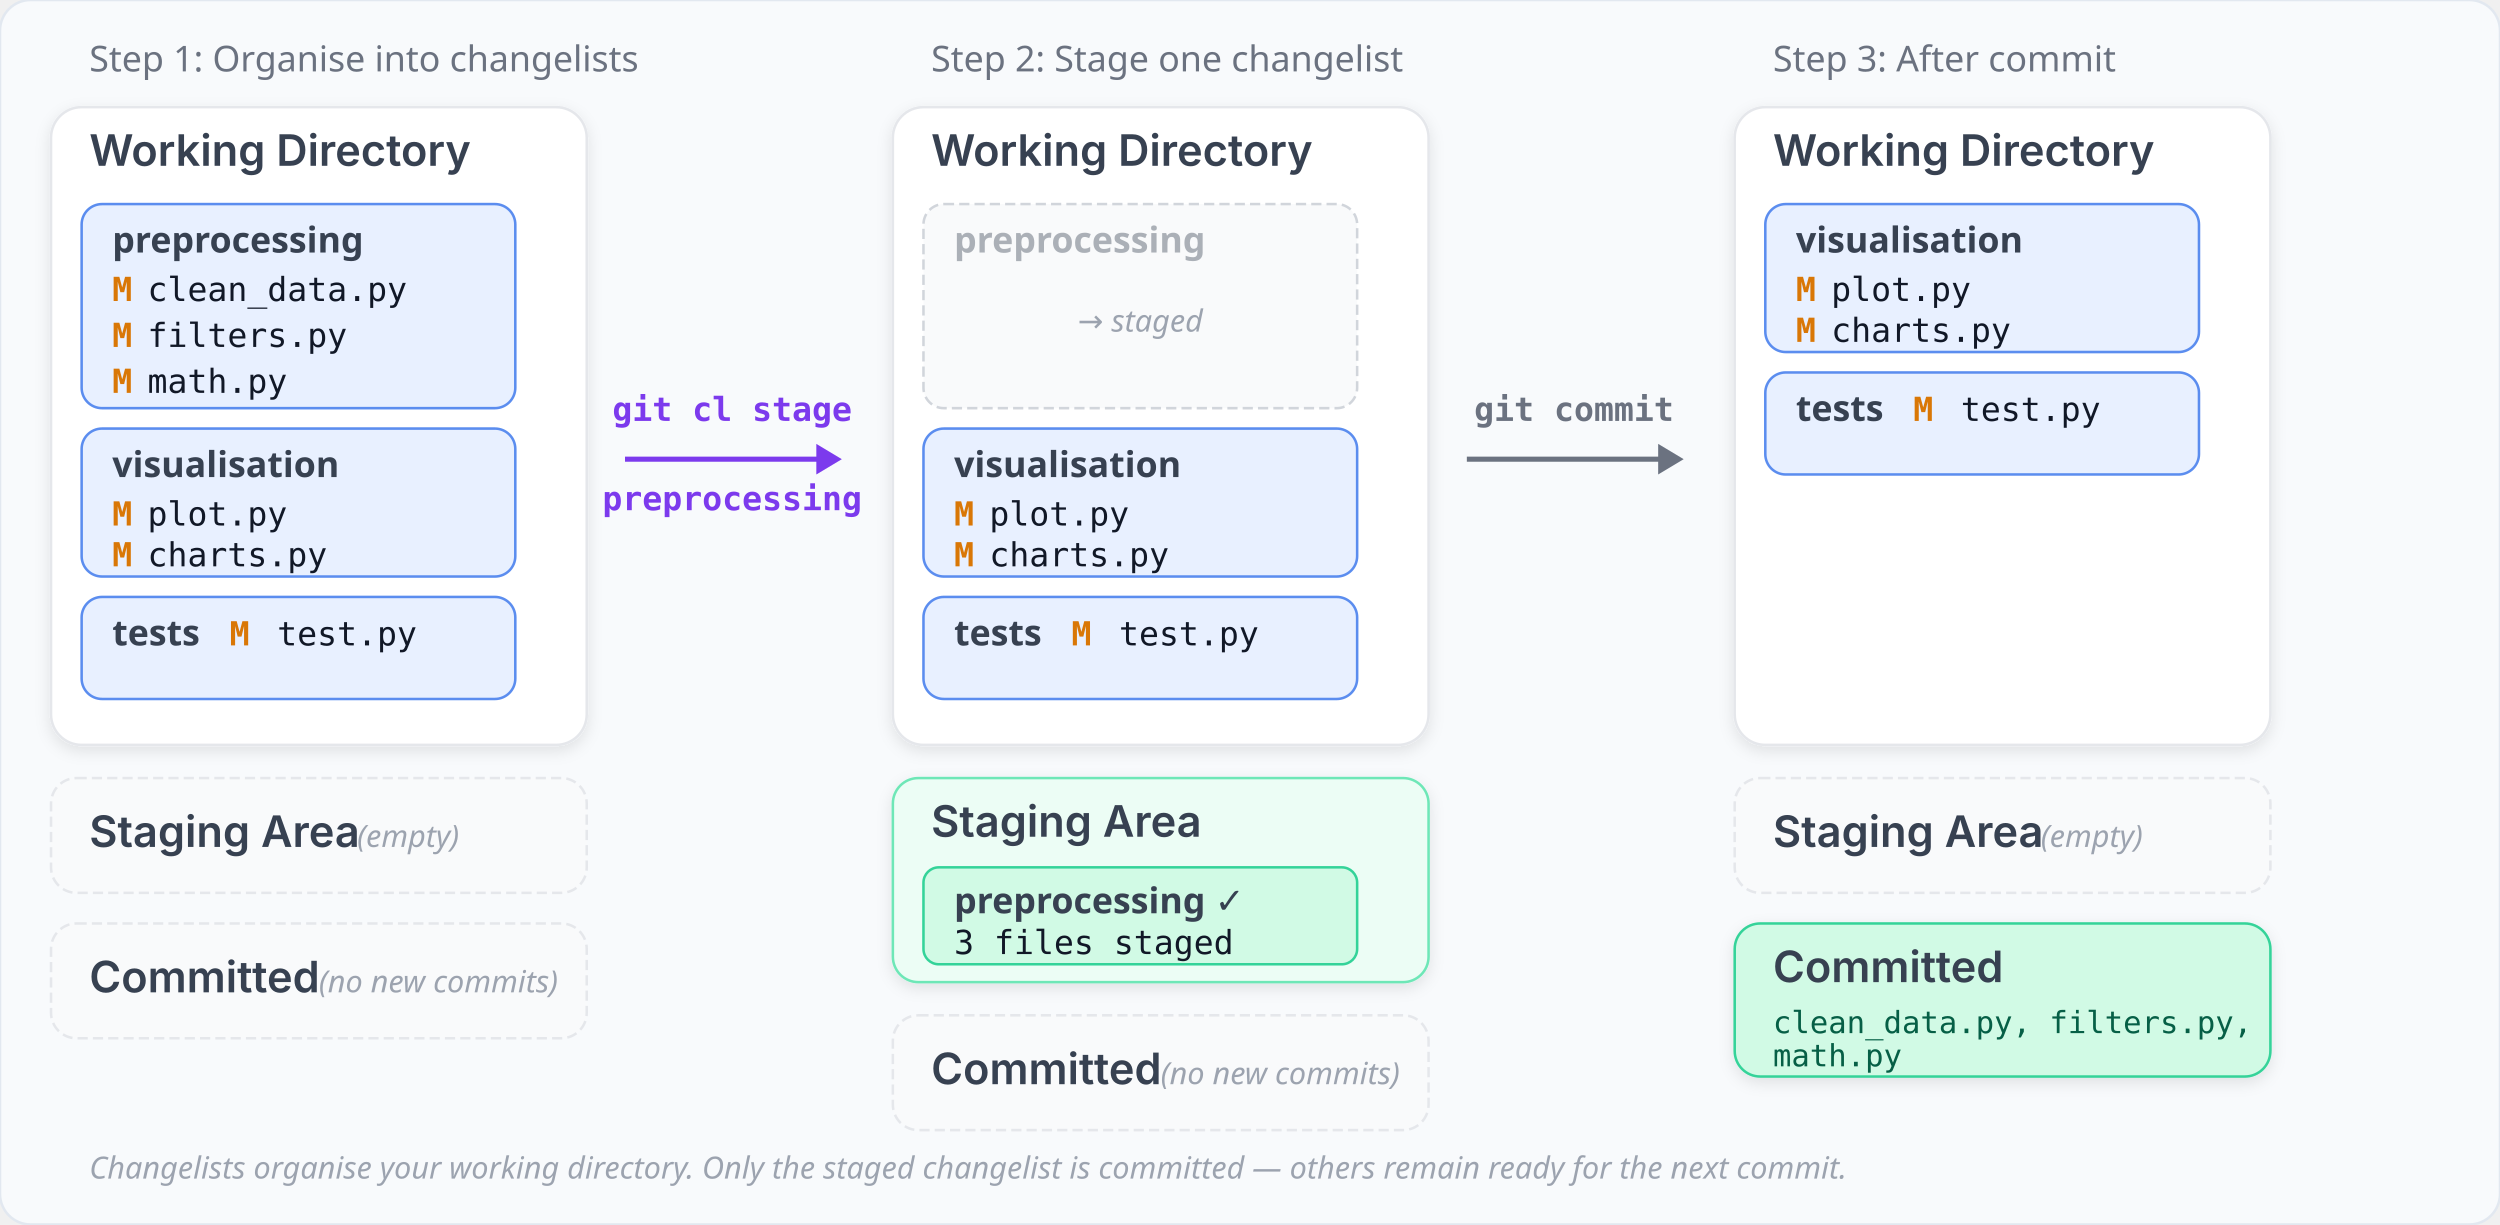
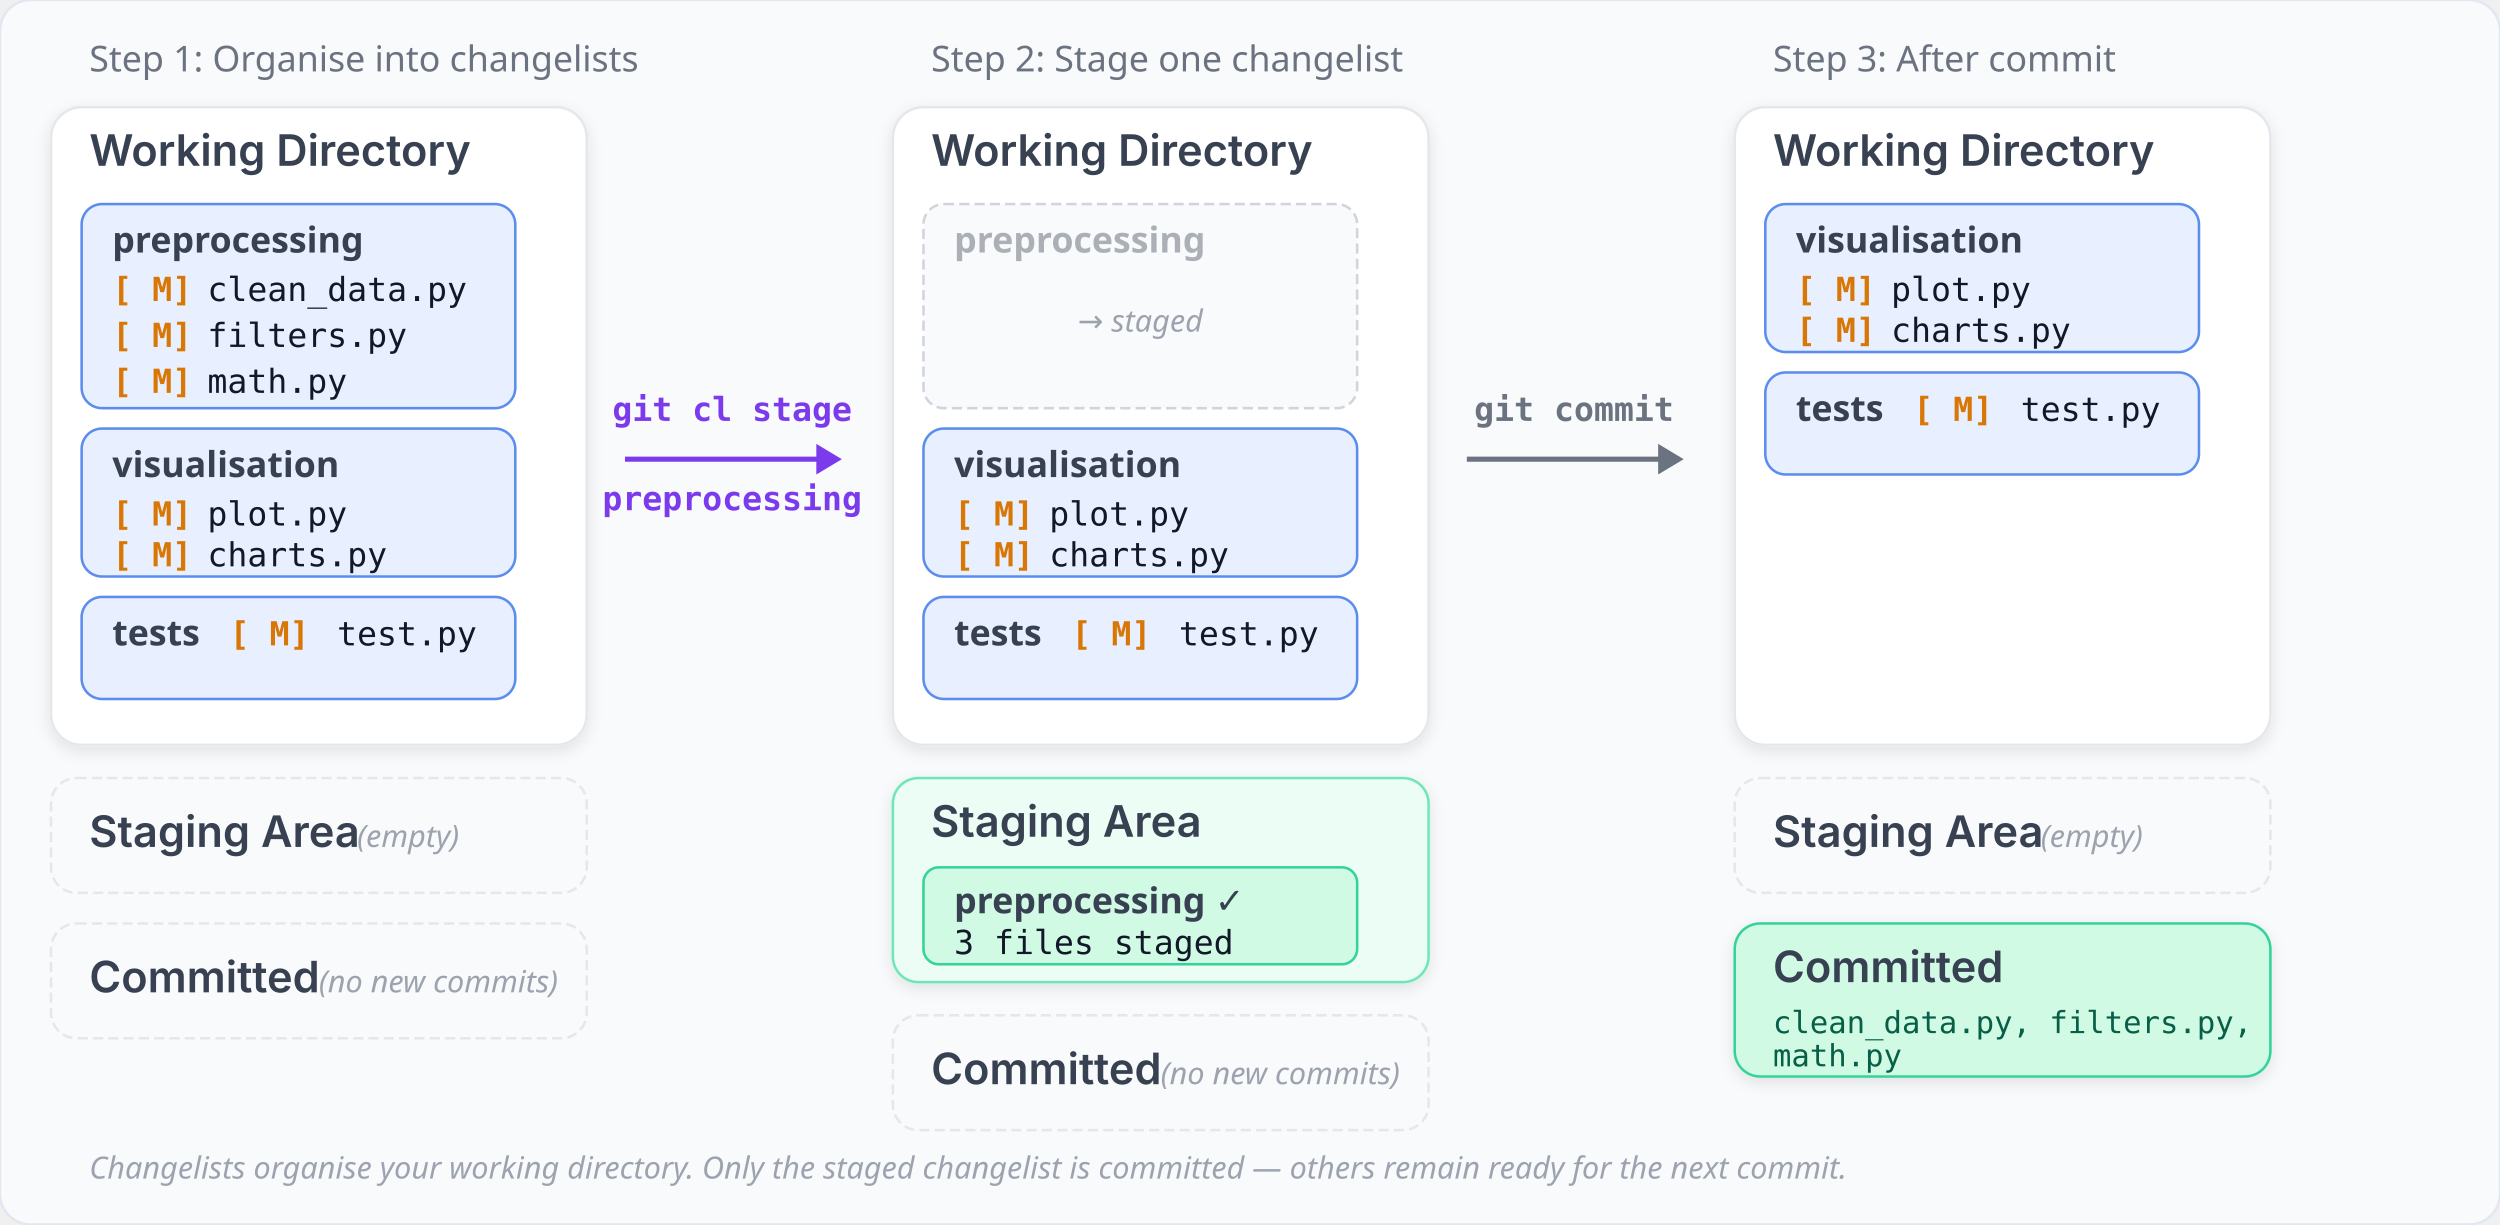
<svg xmlns="http://www.w3.org/2000/svg" viewBox="0 0 980 480" width="980" height="480">
  <style>
    .heading {
      font-family: system-ui, -apple-system, BlinkMacSystemFont, "Segoe UI", sans-serif;
      font-size: 17px;
      font-weight: 600;
      fill: #374151;
    }

    .step-label {
      font-family: system-ui, sans-serif;
      font-size: 14px;
      fill: #6b7280;
      font-weight: 500;
    }

    .label {
      font-family: system-ui, sans-serif;
      font-size: 14px;
      fill: #374151;
      font-weight: 600;
    }

    .file {
      font-family: ui-monospace, SFMono-Regular, Menlo, Consolas, monospace;
      font-size: 13px;
      fill: #111827;
    }

    .status-m {
      font-family: ui-monospace, SFMono-Regular, Menlo, Consolas, monospace;
      font-size: 13px;
      fill: #d97706;
      font-weight: 600;
    }

    .cmd {
      font-family: ui-monospace, SFMono-Regular, Menlo, Consolas, monospace;
      font-size: 13px;
      fill: #7c3aed;
      font-weight: 600;
    }

    .cmd-grey {
      font-family: ui-monospace, SFMono-Regular, Menlo, Consolas, monospace;
      font-size: 13px;
      fill: #6b7280;
      font-weight: 600;
    }

    .commit-file {
      font-family: ui-monospace, SFMono-Regular, Menlo, Consolas, monospace;
      font-size: 12px;
      fill: #065f46;
    }

    .empty-label {
      font-family: system-ui, sans-serif;
      font-size: 12px;
      fill: #9ca3af;
      font-style: italic;
    }

    .muted {
      opacity: 0.4;
    }

    .muted-text {
      font-family: system-ui, sans-serif;
      font-size: 12px;
      fill: #9ca3af;
      font-style: italic;
    }
  </style>
  <defs>
    <filter id="shadow" x="-20%" y="-20%" width="140%" height="140%">
      <feDropShadow dx="0" dy="2" stdDeviation="3" flood-color="#000" flood-opacity="0.1" />
    </filter>
  </defs>
  <rect x="0" y="0" width="980" height="480" rx="12" fill="#f8fafc" stroke="#e2e8f0" stroke-width="1" />
  <text x="35" y="28" class="step-label">Step 1: Organise into changelists</text>
  <rect x="20" y="42" width="210" height="250" rx="12" fill="#ffffff" stroke="#e5e7eb" filter="url(#shadow)" />
  <text x="35" y="65" class="heading">Working Directory</text>
  <rect x="32" y="80" width="170" height="80" rx="8" fill="#e8f0ff" stroke="#5b8def" />
  <text x="44" y="99" class="label">preprocessing</text>
  <text x="44" y="118">
-     <tspan class="status-m">M</tspan>
+     <tspan class="status-m">[ M]</tspan>
    <tspan class="file" dx="3">clean_data.py</tspan>
  </text>
  <text x="44" y="136">
-     <tspan class="status-m">M</tspan>
+     <tspan class="status-m">[ M]</tspan>
    <tspan class="file" dx="3">filters.py</tspan>
  </text>
  <text x="44" y="154">
-     <tspan class="status-m">M</tspan>
+     <tspan class="status-m">[ M]</tspan>
    <tspan class="file" dx="3">math.py</tspan>
  </text>
  <rect x="32" y="168" width="170" height="58" rx="8" fill="#e8f0ff" stroke="#5b8def" />
  <text x="44" y="187" class="label">visualisation</text>
  <text x="44" y="206">
-     <tspan class="status-m">M</tspan>
+     <tspan class="status-m">[ M]</tspan>
    <tspan class="file" dx="3">plot.py</tspan>
  </text>
  <text x="44" y="222">
-     <tspan class="status-m">M</tspan>
+     <tspan class="status-m">[ M]</tspan>
    <tspan class="file" dx="3">charts.py</tspan>
  </text>
  <rect x="32" y="234" width="170" height="40" rx="8" fill="#e8f0ff" stroke="#5b8def" />
  <text x="44" y="253" class="label">tests</text>
  <text x="90" y="253" class="file">
-     <tspan class="status-m">M</tspan>
+     <tspan class="status-m">[ M]</tspan>
    <tspan dx="3">test.py</tspan>
  </text>
  <rect x="20" y="305" width="210" height="45" rx="10" fill="#f9fafb" stroke="#e5e7eb" stroke-dasharray="4,2" />
  <text x="35" y="332" class="heading">Staging Area</text>
  <text x="140" y="332" class="empty-label">(empty)</text>
  <rect x="20" y="362" width="210" height="45" rx="10" fill="#f9fafb" stroke="#e5e7eb" stroke-dasharray="4,2" />
  <text x="35" y="389" class="heading">Committed</text>
  <text x="125" y="389" class="empty-label">(no new commits)</text>
  <line x1="245" y1="180" x2="325" y2="180" stroke="#7c3aed" stroke-width="2" />
  <polygon points="330,180 320,174 320,186" fill="#7c3aed" />
  <text x="287" y="165" text-anchor="middle" class="cmd">git cl stage</text>
  <text x="287" y="200" text-anchor="middle" class="cmd">preprocessing</text>
  <text x="365" y="28" class="step-label">Step 2: Stage one changelist</text>
  <rect x="350" y="42" width="210" height="250" rx="12" fill="#ffffff" stroke="#e5e7eb" filter="url(#shadow)" />
  <text x="365" y="65" class="heading">Working Directory</text>
  <rect x="362" y="80" width="170" height="80" rx="8" fill="#f9fafb" stroke="#d1d5db" stroke-dasharray="4,2" />
  <text x="374" y="99" class="label muted">preprocessing</text>
  <text x="447" y="130" text-anchor="middle" class="muted-text">→ staged</text>
  <rect x="362" y="168" width="170" height="58" rx="8" fill="#e8f0ff" stroke="#5b8def" />
  <text x="374" y="187" class="label">visualisation</text>
  <text x="374" y="206">
-     <tspan class="status-m">M</tspan>
+     <tspan class="status-m">[ M]</tspan>
    <tspan class="file" dx="3">plot.py</tspan>
  </text>
  <text x="374" y="222">
-     <tspan class="status-m">M</tspan>
+     <tspan class="status-m">[ M]</tspan>
    <tspan class="file" dx="3">charts.py</tspan>
  </text>
  <rect x="362" y="234" width="170" height="40" rx="8" fill="#e8f0ff" stroke="#5b8def" />
  <text x="374" y="253" class="label">tests</text>
  <text x="420" y="253" class="file">
-     <tspan class="status-m">M</tspan>
+     <tspan class="status-m">[ M]</tspan>
    <tspan dx="3">test.py</tspan>
  </text>
  <rect x="350" y="305" width="210" height="80" rx="10" fill="#ecfdf5" stroke="#6ee7b7" filter="url(#shadow)" />
  <text x="365" y="328" class="heading">Staging Area</text>
  <rect x="362" y="340" width="170" height="38" rx="6" fill="#d1fae5" stroke="#34d399" />
  <text x="374" y="358" class="label">preprocessing ✓</text>
  <text x="374" y="374" class="file">3 files staged</text>
  <rect x="350" y="398" width="210" height="45" rx="10" fill="#f9fafb" stroke="#e5e7eb" stroke-dasharray="4,2" />
  <text x="365" y="425" class="heading">Committed</text>
  <text x="455" y="425" class="empty-label">(no new commits)</text>
  <line x1="575" y1="180" x2="655" y2="180" stroke="#6b7280" stroke-width="2" />
  <polygon points="660,180 650,174 650,186" fill="#6b7280" />
  <text x="617" y="165" text-anchor="middle" class="cmd-grey">git commit</text>
  <text x="695" y="28" class="step-label">Step 3: After commit</text>
  <rect x="680" y="42" width="210" height="250" rx="12" fill="#ffffff" stroke="#e5e7eb" filter="url(#shadow)" />
  <text x="695" y="65" class="heading">Working Directory</text>
  <rect x="692" y="80" width="170" height="58" rx="8" fill="#e8f0ff" stroke="#5b8def" />
  <text x="704" y="99" class="label">visualisation</text>
  <text x="704" y="118">
-     <tspan class="status-m">M</tspan>
+     <tspan class="status-m">[ M]</tspan>
    <tspan class="file" dx="3">plot.py</tspan>
  </text>
  <text x="704" y="134">
-     <tspan class="status-m">M</tspan>
+     <tspan class="status-m">[ M]</tspan>
    <tspan class="file" dx="3">charts.py</tspan>
  </text>
  <rect x="692" y="146" width="170" height="40" rx="8" fill="#e8f0ff" stroke="#5b8def" />
  <text x="704" y="165" class="label">tests</text>
  <text x="750" y="165" class="file">
-     <tspan class="status-m">M</tspan>
+     <tspan class="status-m">[ M]</tspan>
    <tspan dx="3">test.py</tspan>
  </text>
  <rect x="680" y="305" width="210" height="45" rx="10" fill="#f9fafb" stroke="#e5e7eb" stroke-dasharray="4,2" />
  <text x="695" y="332" class="heading">Staging Area</text>
  <text x="800" y="332" class="empty-label">(empty)</text>
  <rect x="680" y="362" width="210" height="60" rx="10" fill="#d1fae5" stroke="#34d399" filter="url(#shadow)" />
  <text x="695" y="385" class="heading">Committed</text>
  <text x="695" y="405" class="commit-file">clean_data.py, filters.py,</text>
  <text x="695" y="418" class="commit-file">math.py</text>
  <text x="35" y="462" class="muted-text">
    Changelists organise your working directory. Only the staged changelist is committed — others remain ready for the next commit.
  </text>
</svg>
